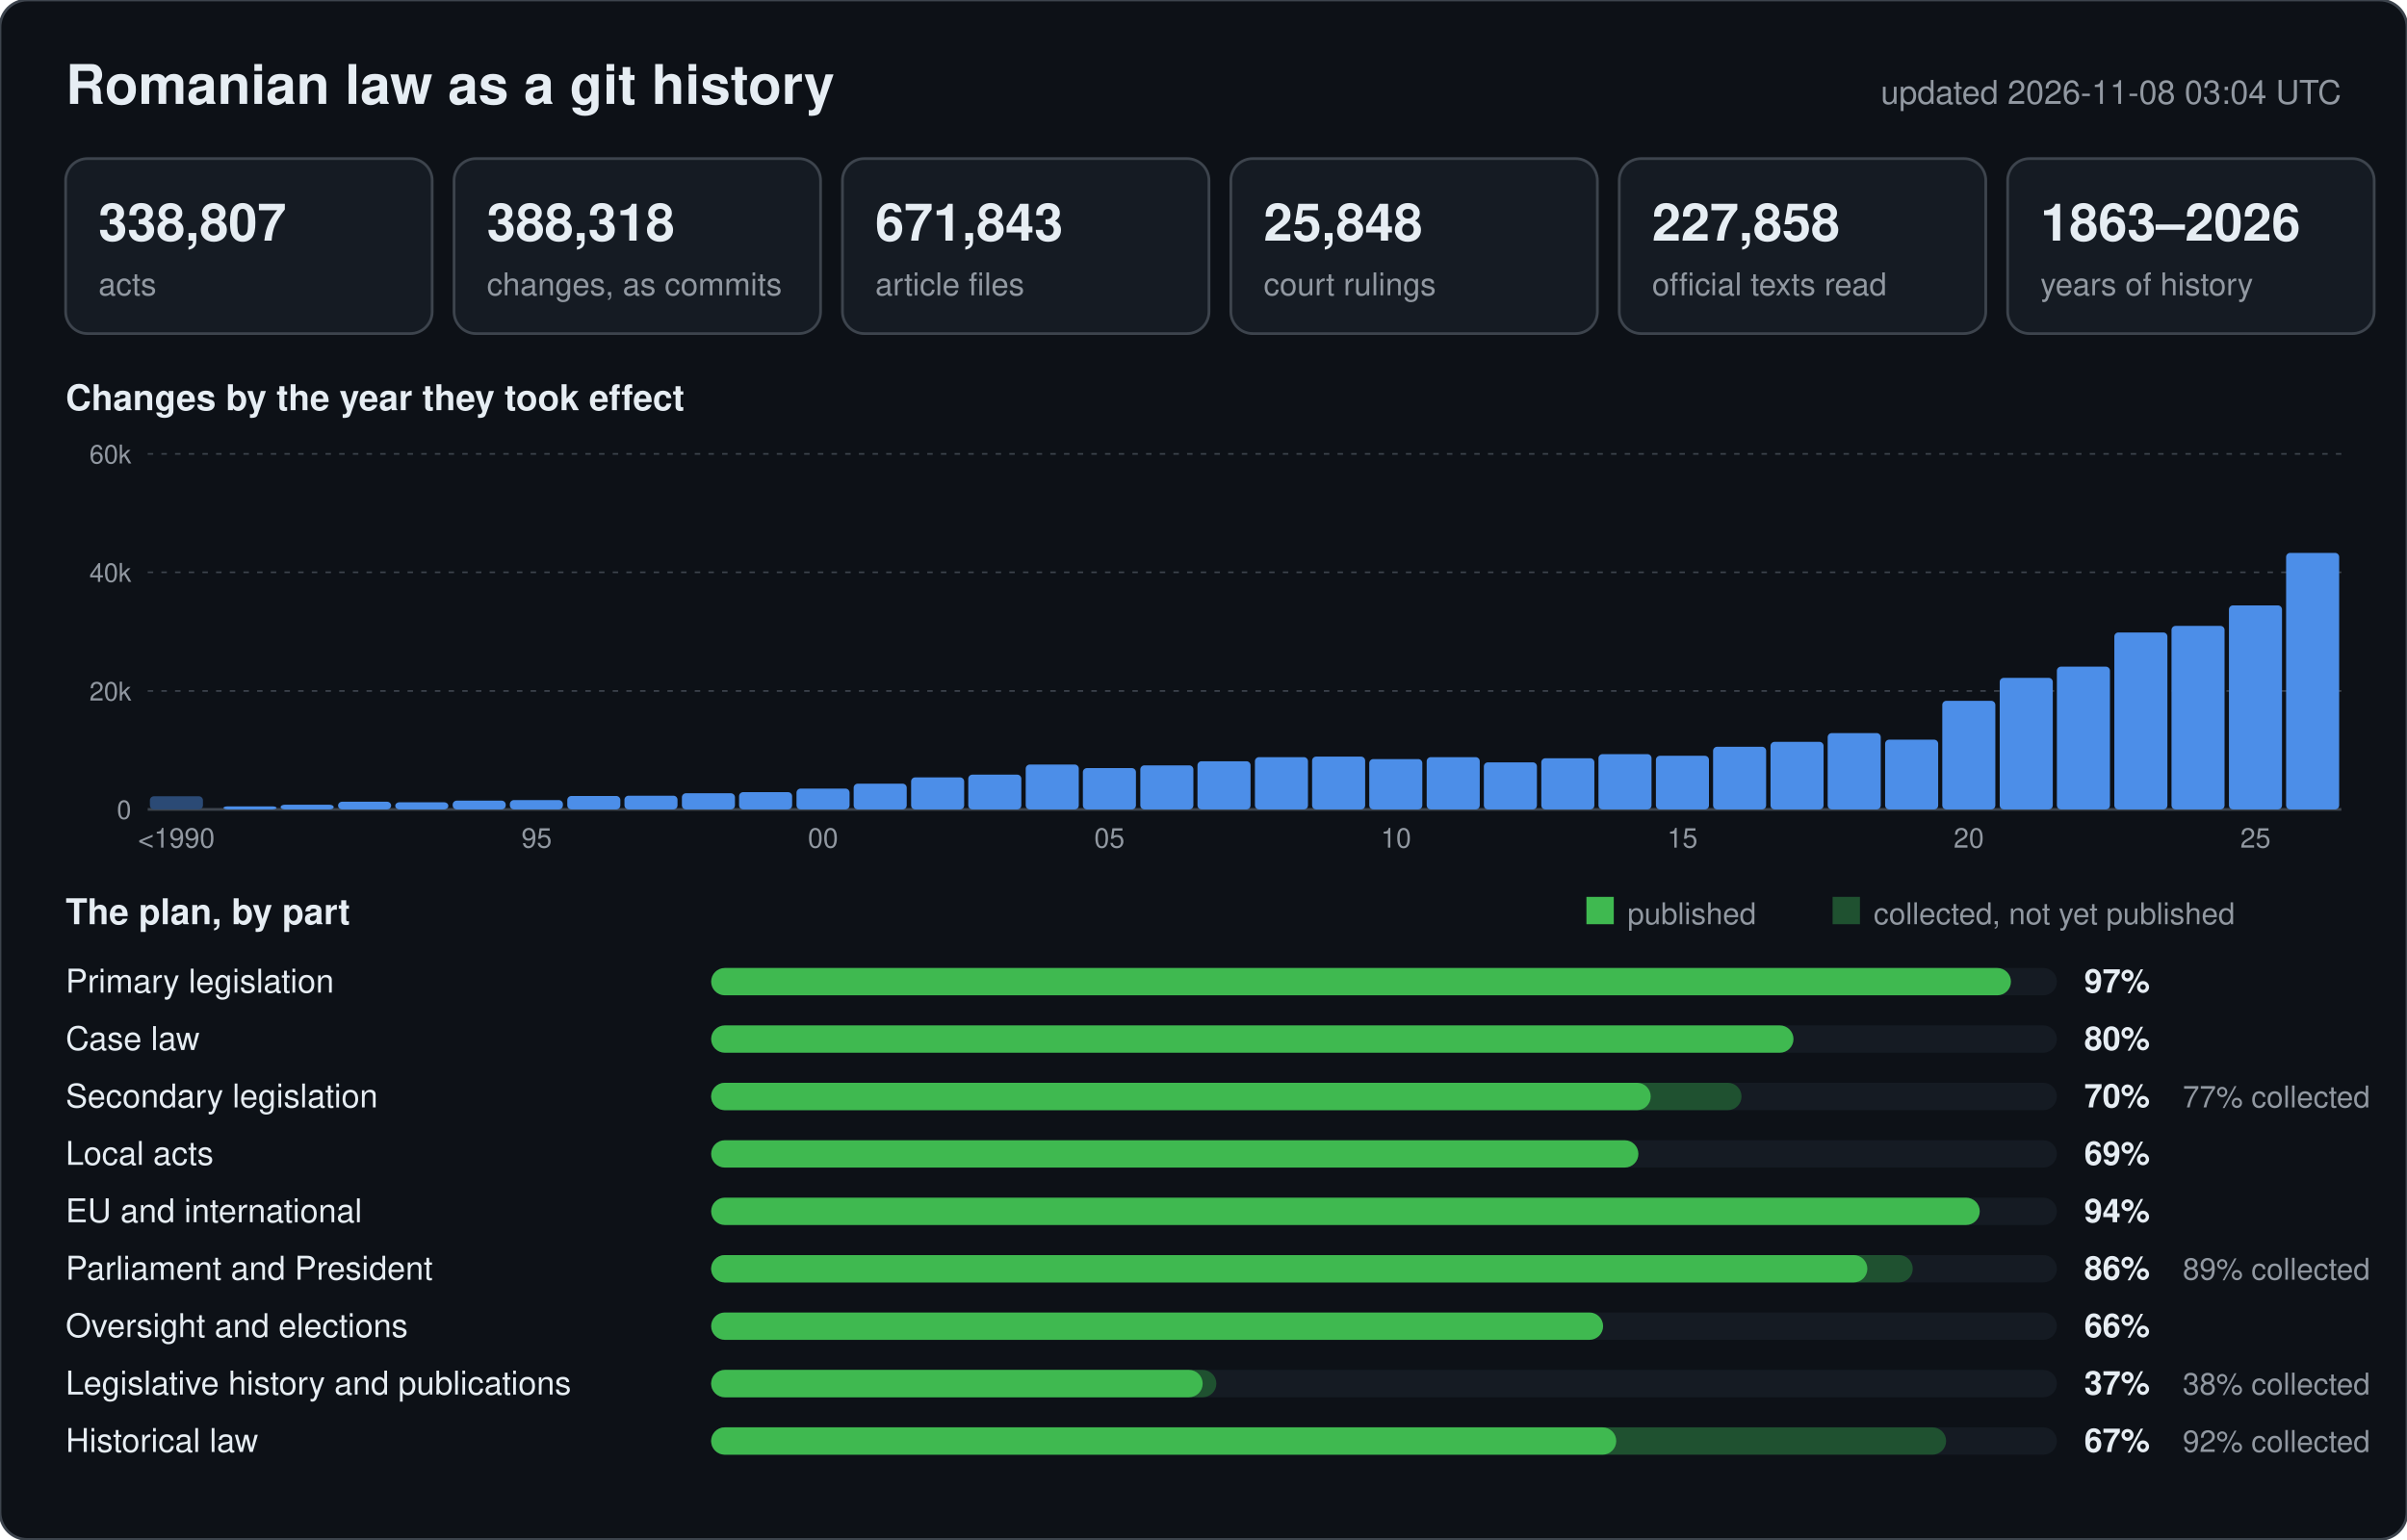
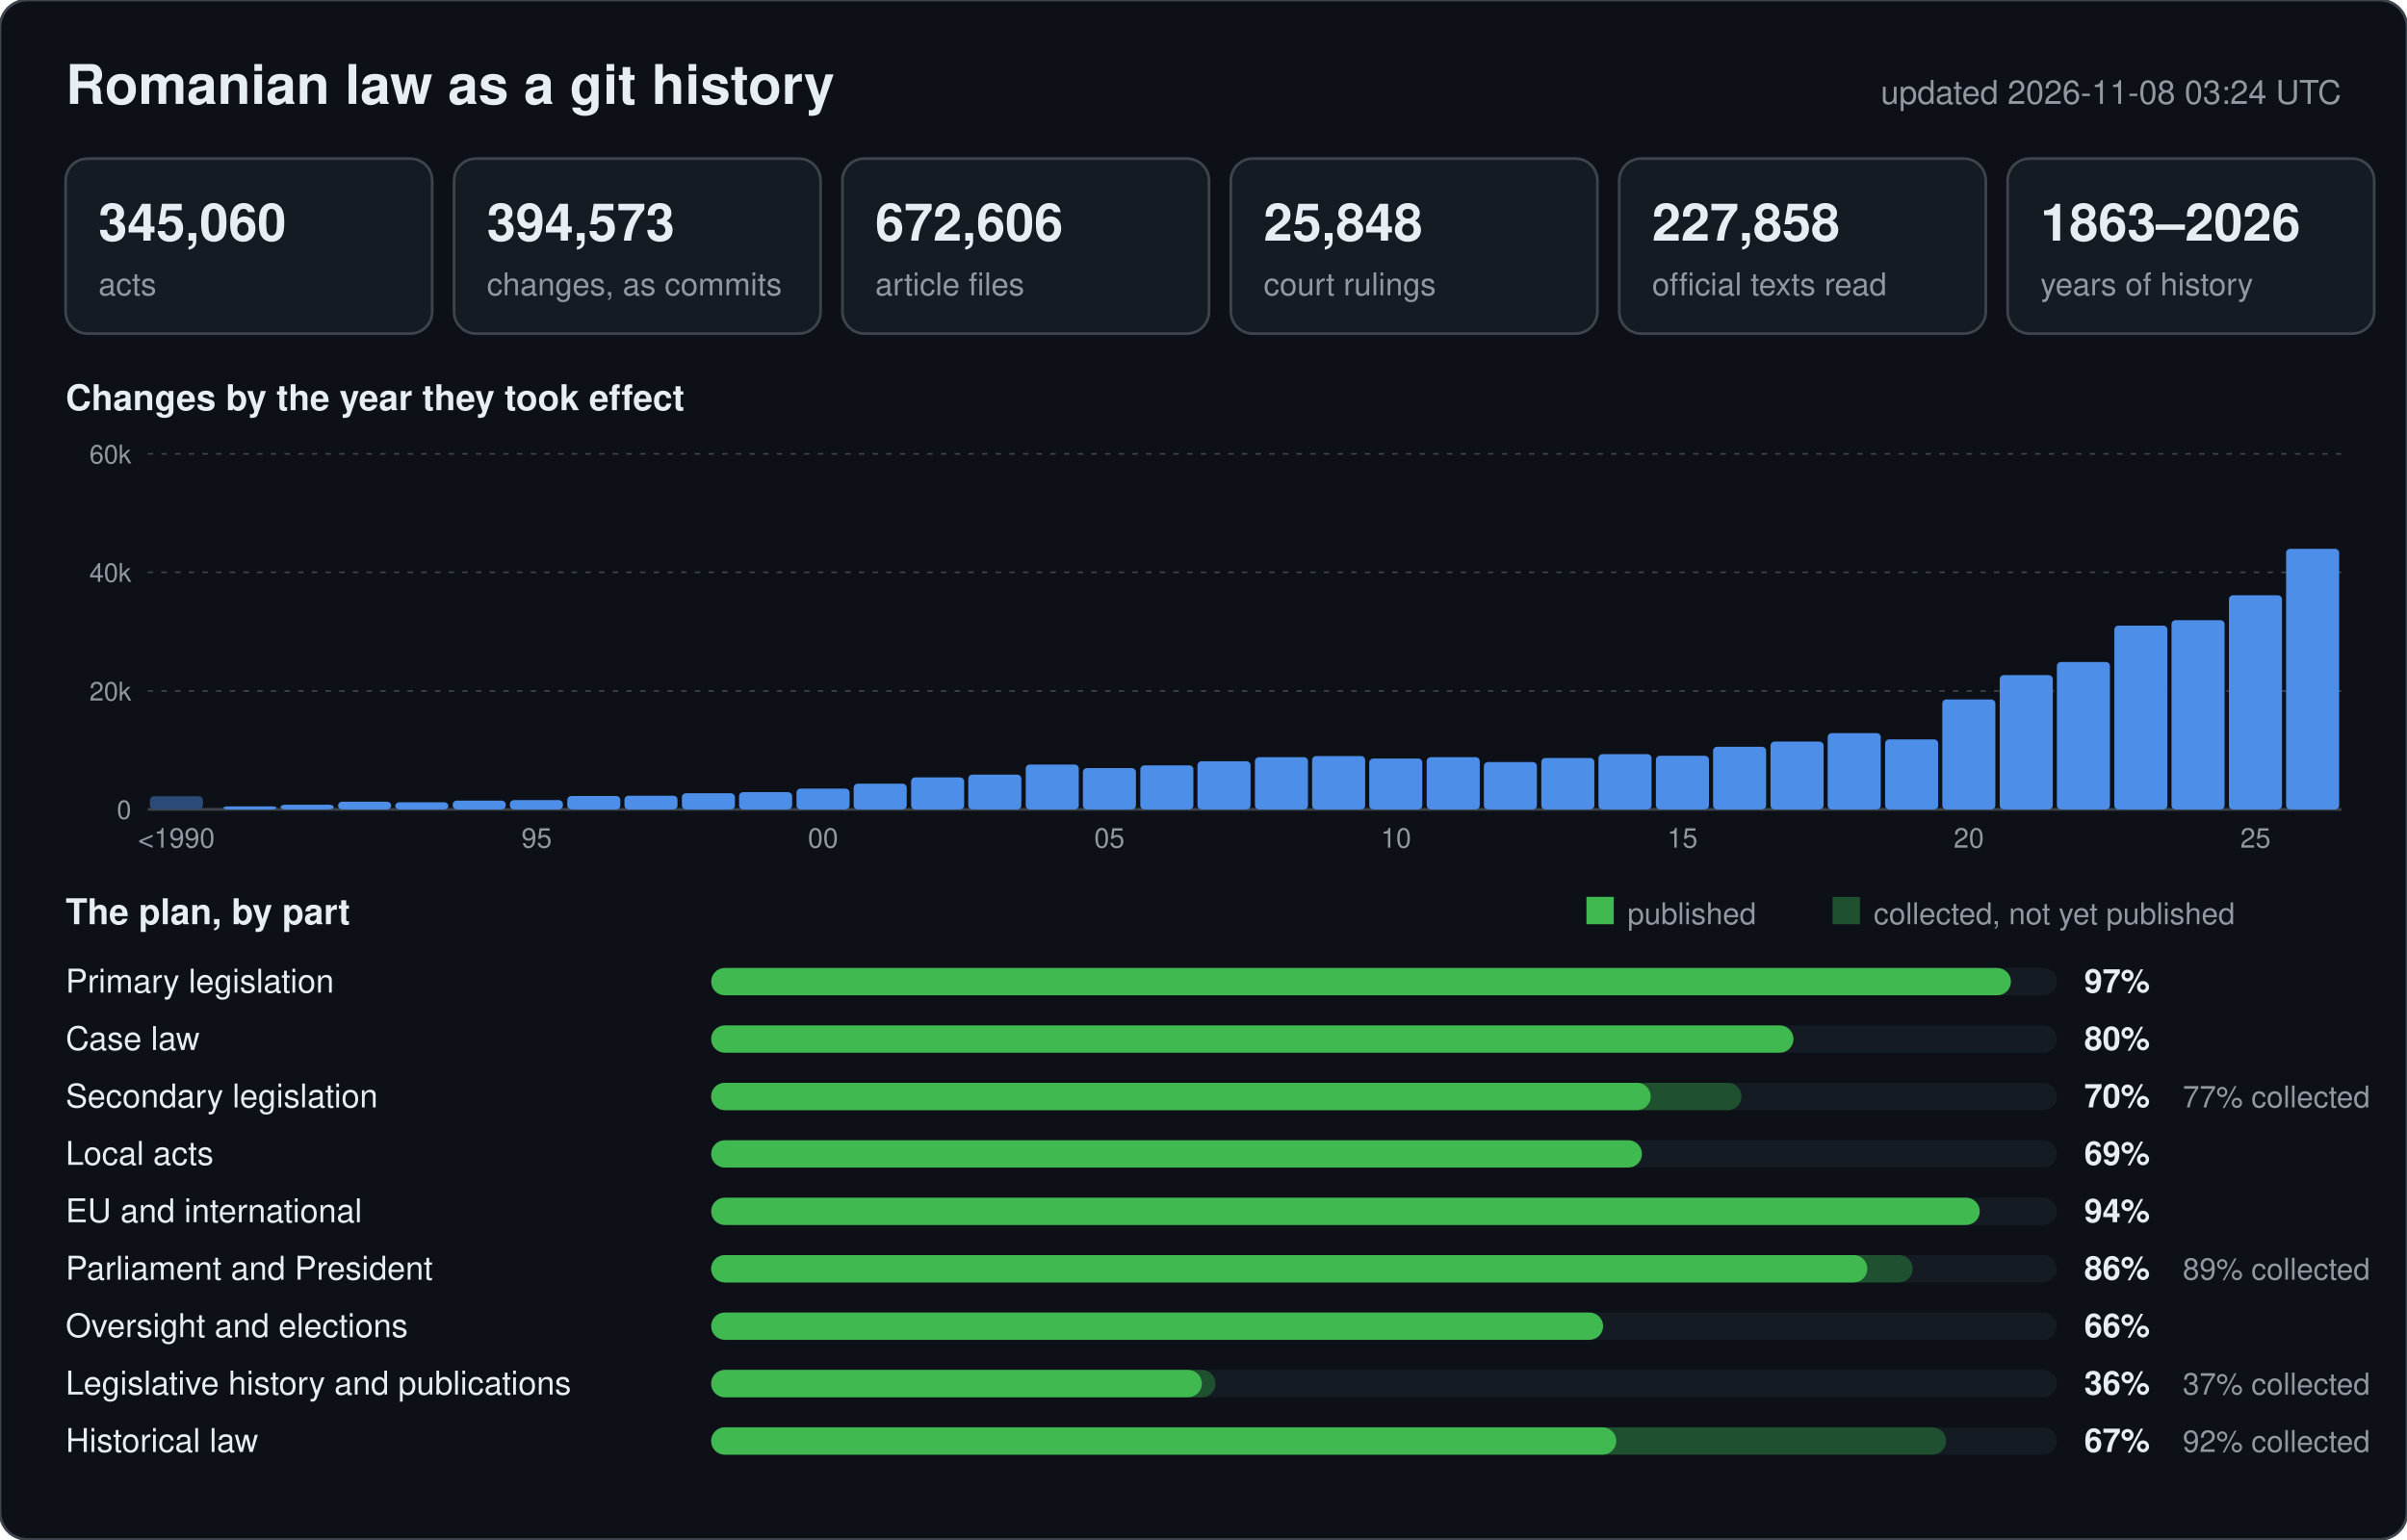
<svg xmlns="http://www.w3.org/2000/svg" width="880" height="563" viewBox="0 0 880 563" font-family="-apple-system,BlinkMacSystemFont,Segoe UI,Helvetica,Arial,sans-serif">
  <rect width="880" height="563" rx="10" fill="#0d1117" stroke="#3d444d" />
  <text x="24" y="38" font-size="20" font-weight="600" fill="#e6edf3">Romanian law as a git history</text>
-   <text x="856" y="38" font-size="12" text-anchor="end" fill="#9198a1">updated 2026-11-08 03:04 UTC</text>
+   <text x="856" y="38" font-size="12" text-anchor="end" fill="#9198a1">updated 2026-11-08 03:24 UTC</text>
  <rect x="24" y="58" width="134" height="64" rx="8" fill="#151b23" stroke="#3d444d" />
-   <text x="36" y="88" font-size="19" font-weight="600" fill="#e6edf3">338,807</text>
+   <text x="36" y="88" font-size="19" font-weight="600" fill="#e6edf3">345,060</text>
  <text x="36" y="108" font-size="11.5" fill="#9198a1">acts</text>
  <rect x="166" y="58" width="134" height="64" rx="8" fill="#151b23" stroke="#3d444d" />
-   <text x="178" y="88" font-size="19" font-weight="600" fill="#e6edf3">388,318</text>
+   <text x="178" y="88" font-size="19" font-weight="600" fill="#e6edf3">394,573</text>
  <text x="178" y="108" font-size="11.5" fill="#9198a1">changes, as commits</text>
  <rect x="308" y="58" width="134" height="64" rx="8" fill="#151b23" stroke="#3d444d" />
-   <text x="320" y="88" font-size="19" font-weight="600" fill="#e6edf3">671,843</text>
+   <text x="320" y="88" font-size="19" font-weight="600" fill="#e6edf3">672,606</text>
  <text x="320" y="108" font-size="11.5" fill="#9198a1">article files</text>
  <rect x="450" y="58" width="134" height="64" rx="8" fill="#151b23" stroke="#3d444d" />
  <text x="462" y="88" font-size="19" font-weight="600" fill="#e6edf3">25,848</text>
  <text x="462" y="108" font-size="11.5" fill="#9198a1">court rulings</text>
  <rect x="592" y="58" width="134" height="64" rx="8" fill="#151b23" stroke="#3d444d" />
  <text x="604" y="88" font-size="19" font-weight="600" fill="#e6edf3">227,858</text>
  <text x="604" y="108" font-size="11.5" fill="#9198a1">official texts read</text>
  <rect x="734" y="58" width="134" height="64" rx="8" fill="#151b23" stroke="#3d444d" />
  <text x="746" y="88" font-size="19" font-weight="600" fill="#e6edf3">1863–2026</text>
  <text x="746" y="108" font-size="11.5" fill="#9198a1">years of history</text>
  <text x="24" y="150" font-size="13" font-weight="600" fill="#e6edf3">Changes by the year they took effect</text>
  <line x1="54" y1="296.0" x2="856" y2="296.0" stroke="#3d444d" stroke-width="1" />
  <text x="48" y="299.5" font-size="9.5" text-anchor="end" fill="#9198a1">0</text>
  <line x1="54" y1="252.7" x2="856" y2="252.7" stroke="#3d444d" stroke-width="0.6" stroke-dasharray="2 3" />
  <text x="48" y="256.2" font-size="9.5" text-anchor="end" fill="#9198a1">20k</text>
  <line x1="54" y1="209.3" x2="856" y2="209.3" stroke="#3d444d" stroke-width="0.6" stroke-dasharray="2 3" />
  <text x="48" y="212.8" font-size="9.5" text-anchor="end" fill="#9198a1">40k</text>
  <line x1="54" y1="166.0" x2="856" y2="166.0" stroke="#3d444d" stroke-width="0.6" stroke-dasharray="2 3" />
  <text x="48" y="169.5" font-size="9.5" text-anchor="end" fill="#9198a1">60k</text>
  <rect x="54.8" y="291.2" width="19.4" height="4.8" rx="1.5" fill="#2b4a75" />
  <text x="64.5" y="310" font-size="10" text-anchor="middle" fill="#9198a1">&lt;1990</text>
  <rect x="81.7" y="294.9" width="19.4" height="1.1" rx="1.5" fill="#4c8ee8" />
  <rect x="102.6" y="294.3" width="19.4" height="1.7" rx="1.5" fill="#4c8ee8" />
  <rect x="123.6" y="293.2" width="19.4" height="2.8" rx="1.5" fill="#4c8ee8" />
  <rect x="144.5" y="293.4" width="19.4" height="2.6" rx="1.5" fill="#4c8ee8" />
  <rect x="165.5" y="292.8" width="19.4" height="3.2" rx="1.5" fill="#4c8ee8" />
  <rect x="186.4" y="292.6" width="19.4" height="3.4" rx="1.5" fill="#4c8ee8" />
  <text x="196.2" y="310" font-size="10" text-anchor="middle" fill="#9198a1">95</text>
  <rect x="207.4" y="291.1" width="19.4" height="4.9" rx="1.5" fill="#4c8ee8" />
  <rect x="228.3" y="291.0" width="19.4" height="5.0" rx="1.5" fill="#4c8ee8" />
  <rect x="249.3" y="290.1" width="19.4" height="5.9" rx="1.5" fill="#4c8ee8" />
  <rect x="270.2" y="289.7" width="19.4" height="6.3" rx="1.5" fill="#4c8ee8" />
  <rect x="291.2" y="288.4" width="19.4" height="7.6" rx="1.5" fill="#4c8ee8" />
  <text x="300.9" y="310" font-size="10" text-anchor="middle" fill="#9198a1">00</text>
  <rect x="312.1" y="286.6" width="19.4" height="9.4" rx="1.5" fill="#4c8ee8" />
  <rect x="333.1" y="284.3" width="19.4" height="11.7" rx="1.5" fill="#4c8ee8" />
  <rect x="354.0" y="283.3" width="19.4" height="12.7" rx="1.5" fill="#4c8ee8" />
  <rect x="375.0" y="279.6" width="19.4" height="16.4" rx="1.5" fill="#4c8ee8" />
  <rect x="395.9" y="280.9" width="19.4" height="15.1" rx="1.5" fill="#4c8ee8" />
  <text x="405.6" y="310" font-size="10" text-anchor="middle" fill="#9198a1">05</text>
  <rect x="416.9" y="279.9" width="19.4" height="16.1" rx="1.5" fill="#4c8ee8" />
  <rect x="437.8" y="278.4" width="19.4" height="17.6" rx="1.5" fill="#4c8ee8" />
  <rect x="458.8" y="276.9" width="19.4" height="19.1" rx="1.5" fill="#4c8ee8" />
-   <rect x="479.7" y="276.7" width="19.4" height="19.3" rx="1.5" fill="#4c8ee8" />
-   <rect x="500.6" y="277.6" width="19.4" height="18.4" rx="1.5" fill="#4c8ee8" />
+   <rect x="479.7" y="276.5" width="19.4" height="19.5" rx="1.5" fill="#4c8ee8" />
+   <rect x="500.6" y="277.4" width="19.4" height="18.6" rx="1.5" fill="#4c8ee8" />
  <text x="510.4" y="310" font-size="10" text-anchor="middle" fill="#9198a1">10</text>
  <rect x="521.6" y="276.9" width="19.4" height="19.1" rx="1.5" fill="#4c8ee8" />
-   <rect x="542.5" y="278.8" width="19.4" height="17.2" rx="1.5" fill="#4c8ee8" />
-   <rect x="563.5" y="277.3" width="19.4" height="18.7" rx="1.5" fill="#4c8ee8" />
+   <rect x="542.5" y="278.7" width="19.4" height="17.3" rx="1.5" fill="#4c8ee8" />
+   <rect x="563.5" y="277.2" width="19.4" height="18.8" rx="1.5" fill="#4c8ee8" />
  <rect x="584.4" y="275.8" width="19.4" height="20.2" rx="1.5" fill="#4c8ee8" />
  <rect x="605.4" y="276.4" width="19.4" height="19.6" rx="1.5" fill="#4c8ee8" />
  <text x="615.1" y="310" font-size="10" text-anchor="middle" fill="#9198a1">15</text>
  <rect x="626.3" y="273.1" width="19.4" height="22.9" rx="1.5" fill="#4c8ee8" />
-   <rect x="647.3" y="271.3" width="19.4" height="24.7" rx="1.5" fill="#4c8ee8" />
+   <rect x="647.3" y="271.2" width="19.4" height="24.8" rx="1.5" fill="#4c8ee8" />
  <rect x="668.2" y="268.1" width="19.4" height="27.9" rx="1.5" fill="#4c8ee8" />
-   <rect x="689.2" y="270.5" width="19.4" height="25.5" rx="1.5" fill="#4c8ee8" />
-   <rect x="710.1" y="256.3" width="19.4" height="39.7" rx="1.5" fill="#4c8ee8" />
+   <rect x="689.2" y="270.4" width="19.4" height="25.6" rx="1.5" fill="#4c8ee8" />
+   <rect x="710.1" y="255.8" width="19.4" height="40.2" rx="1.5" fill="#4c8ee8" />
  <text x="719.8" y="310" font-size="10" text-anchor="middle" fill="#9198a1">20</text>
-   <rect x="731.1" y="247.9" width="19.4" height="48.1" rx="1.5" fill="#4c8ee8" />
-   <rect x="752.0" y="243.8" width="19.4" height="52.2" rx="1.5" fill="#4c8ee8" />
-   <rect x="773.0" y="231.3" width="19.4" height="64.7" rx="1.5" fill="#4c8ee8" />
-   <rect x="793.9" y="228.9" width="19.4" height="67.1" rx="1.5" fill="#4c8ee8" />
-   <rect x="814.9" y="221.4" width="19.4" height="74.6" rx="1.5" fill="#4c8ee8" />
+   <rect x="731.1" y="246.9" width="19.4" height="49.1" rx="1.5" fill="#4c8ee8" />
+   <rect x="752.0" y="242.1" width="19.4" height="53.9" rx="1.5" fill="#4c8ee8" />
+   <rect x="773.0" y="228.8" width="19.4" height="67.2" rx="1.5" fill="#4c8ee8" />
+   <rect x="793.9" y="226.8" width="19.4" height="69.2" rx="1.5" fill="#4c8ee8" />
+   <rect x="814.9" y="217.7" width="19.4" height="78.3" rx="1.5" fill="#4c8ee8" />
  <text x="824.6" y="310" font-size="10" text-anchor="middle" fill="#9198a1">25</text>
-   <rect x="835.8" y="202.2" width="19.4" height="93.8" rx="1.5" fill="#4c8ee8" />
+   <rect x="835.8" y="200.7" width="19.4" height="95.3" rx="1.5" fill="#4c8ee8" />
  <text x="24" y="338" font-size="13" font-weight="600" fill="#e6edf3">The plan, by part</text>
  <rect x="580" y="328" width="10" height="10" fill="#3fb950" />
  <text x="595" y="338" font-size="11" fill="#9198a1">published</text>
  <rect x="670" y="328" width="10" height="10" fill="#1f5130" />
  <text x="685" y="338" font-size="11" fill="#9198a1">collected, not yet published</text>
  <text x="24" y="363" font-size="12" fill="#e6edf3">Primary legislation</text>
  <rect x="260" y="354" width="492" height="10" rx="5" fill="#151b23" />
  <rect x="260" y="354" width="475.2" height="10" rx="5" fill="#3fb950" />
  <text x="762" y="363" font-size="12" font-weight="600" fill="#e6edf3">97%</text>
  <text x="24" y="384" font-size="12" fill="#e6edf3">Case law</text>
  <rect x="260" y="375" width="492" height="10" rx="5" fill="#151b23" />
  <rect x="260" y="375" width="395.7" height="10" rx="5" fill="#3fb950" />
  <text x="762" y="384" font-size="12" font-weight="600" fill="#e6edf3">80%</text>
  <text x="24" y="405" font-size="12" fill="#e6edf3">Secondary legislation</text>
  <rect x="260" y="396" width="492" height="10" rx="5" fill="#151b23" />
  <rect x="260" y="396" width="376.7" height="10" rx="5" fill="#1f5130" />
  <rect x="260" y="396" width="343.5" height="10" rx="5" fill="#3fb950" />
  <text x="762" y="405" font-size="12" font-weight="600" fill="#e6edf3">70%</text>
  <text x="798" y="405" font-size="11" fill="#9198a1">77% collected</text>
  <text x="24" y="426" font-size="12" fill="#e6edf3">Local acts</text>
  <rect x="260" y="417" width="492" height="10" rx="5" fill="#151b23" />
-   <rect x="260" y="417" width="339.0" height="10" rx="5" fill="#3fb950" />
+   <rect x="260" y="417" width="340.3" height="10" rx="5" fill="#3fb950" />
  <text x="762" y="426" font-size="12" font-weight="600" fill="#e6edf3">69%</text>
  <text x="24" y="447" font-size="12" fill="#e6edf3">EU and international</text>
  <rect x="260" y="438" width="492" height="10" rx="5" fill="#151b23" />
  <rect x="260" y="438" width="463.8" height="10" rx="5" fill="#3fb950" />
  <text x="762" y="447" font-size="12" font-weight="600" fill="#e6edf3">94%</text>
  <text x="24" y="468" font-size="12" fill="#e6edf3">Parliament and President</text>
  <rect x="260" y="459" width="492" height="10" rx="5" fill="#151b23" />
  <rect x="260" y="459" width="439.3" height="10" rx="5" fill="#1f5130" />
  <rect x="260" y="459" width="422.7" height="10" rx="5" fill="#3fb950" />
  <text x="762" y="468" font-size="12" font-weight="600" fill="#e6edf3">86%</text>
  <text x="798" y="468" font-size="11" fill="#9198a1">89% collected</text>
  <text x="24" y="489" font-size="12" fill="#e6edf3">Oversight and elections</text>
  <rect x="260" y="480" width="492" height="10" rx="5" fill="#151b23" />
  <rect x="260" y="480" width="326.1" height="10" rx="5" fill="#3fb950" />
  <text x="762" y="489" font-size="12" font-weight="600" fill="#e6edf3">66%</text>
  <text x="24" y="510" font-size="12" fill="#e6edf3">Legislative history and publications</text>
  <rect x="260" y="501" width="492" height="10" rx="5" fill="#151b23" />
-   <rect x="260" y="501" width="184.7" height="10" rx="5" fill="#1f5130" />
-   <rect x="260" y="501" width="179.7" height="10" rx="5" fill="#3fb950" />
-   <text x="762" y="510" font-size="12" font-weight="600" fill="#e6edf3">37%</text>
-   <text x="798" y="510" font-size="11" fill="#9198a1">38% collected</text>
+   <rect x="260" y="501" width="184.4" height="10" rx="5" fill="#1f5130" />
+   <rect x="260" y="501" width="179.4" height="10" rx="5" fill="#3fb950" />
+   <text x="762" y="510" font-size="12" font-weight="600" fill="#e6edf3">36%</text>
+   <text x="798" y="510" font-size="11" fill="#9198a1">37% collected</text>
  <text x="24" y="531" font-size="12" fill="#e6edf3">Historical law</text>
  <rect x="260" y="522" width="492" height="10" rx="5" fill="#151b23" />
  <rect x="260" y="522" width="451.5" height="10" rx="5" fill="#1f5130" />
  <rect x="260" y="522" width="330.9" height="10" rx="5" fill="#3fb950" />
  <text x="762" y="531" font-size="12" font-weight="600" fill="#e6edf3">67%</text>
  <text x="798" y="531" font-size="11" fill="#9198a1">92% collected</text>
</svg>
